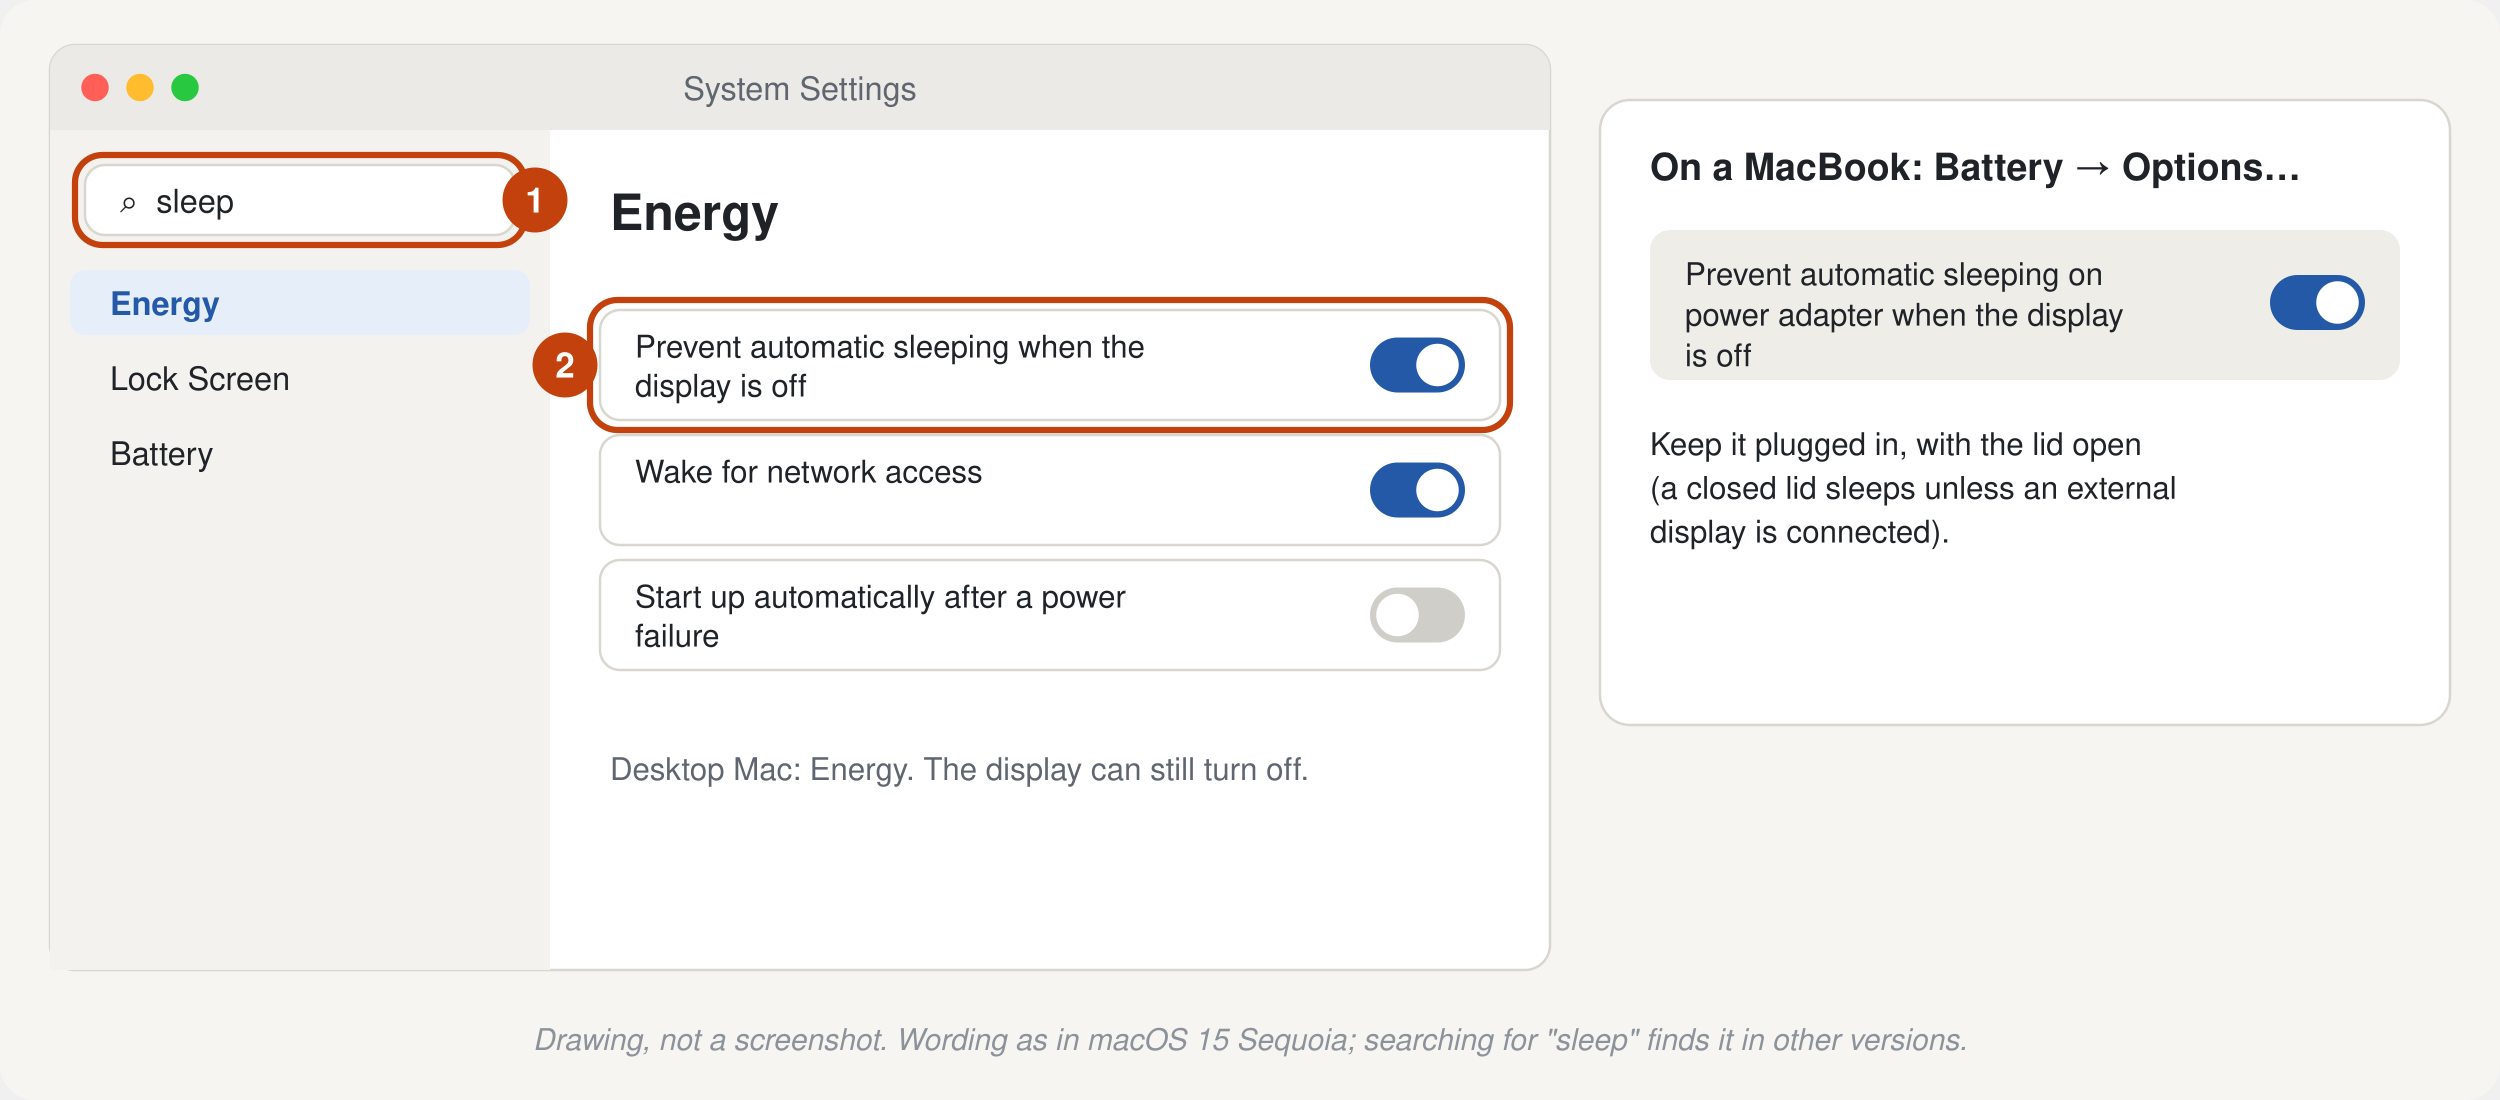
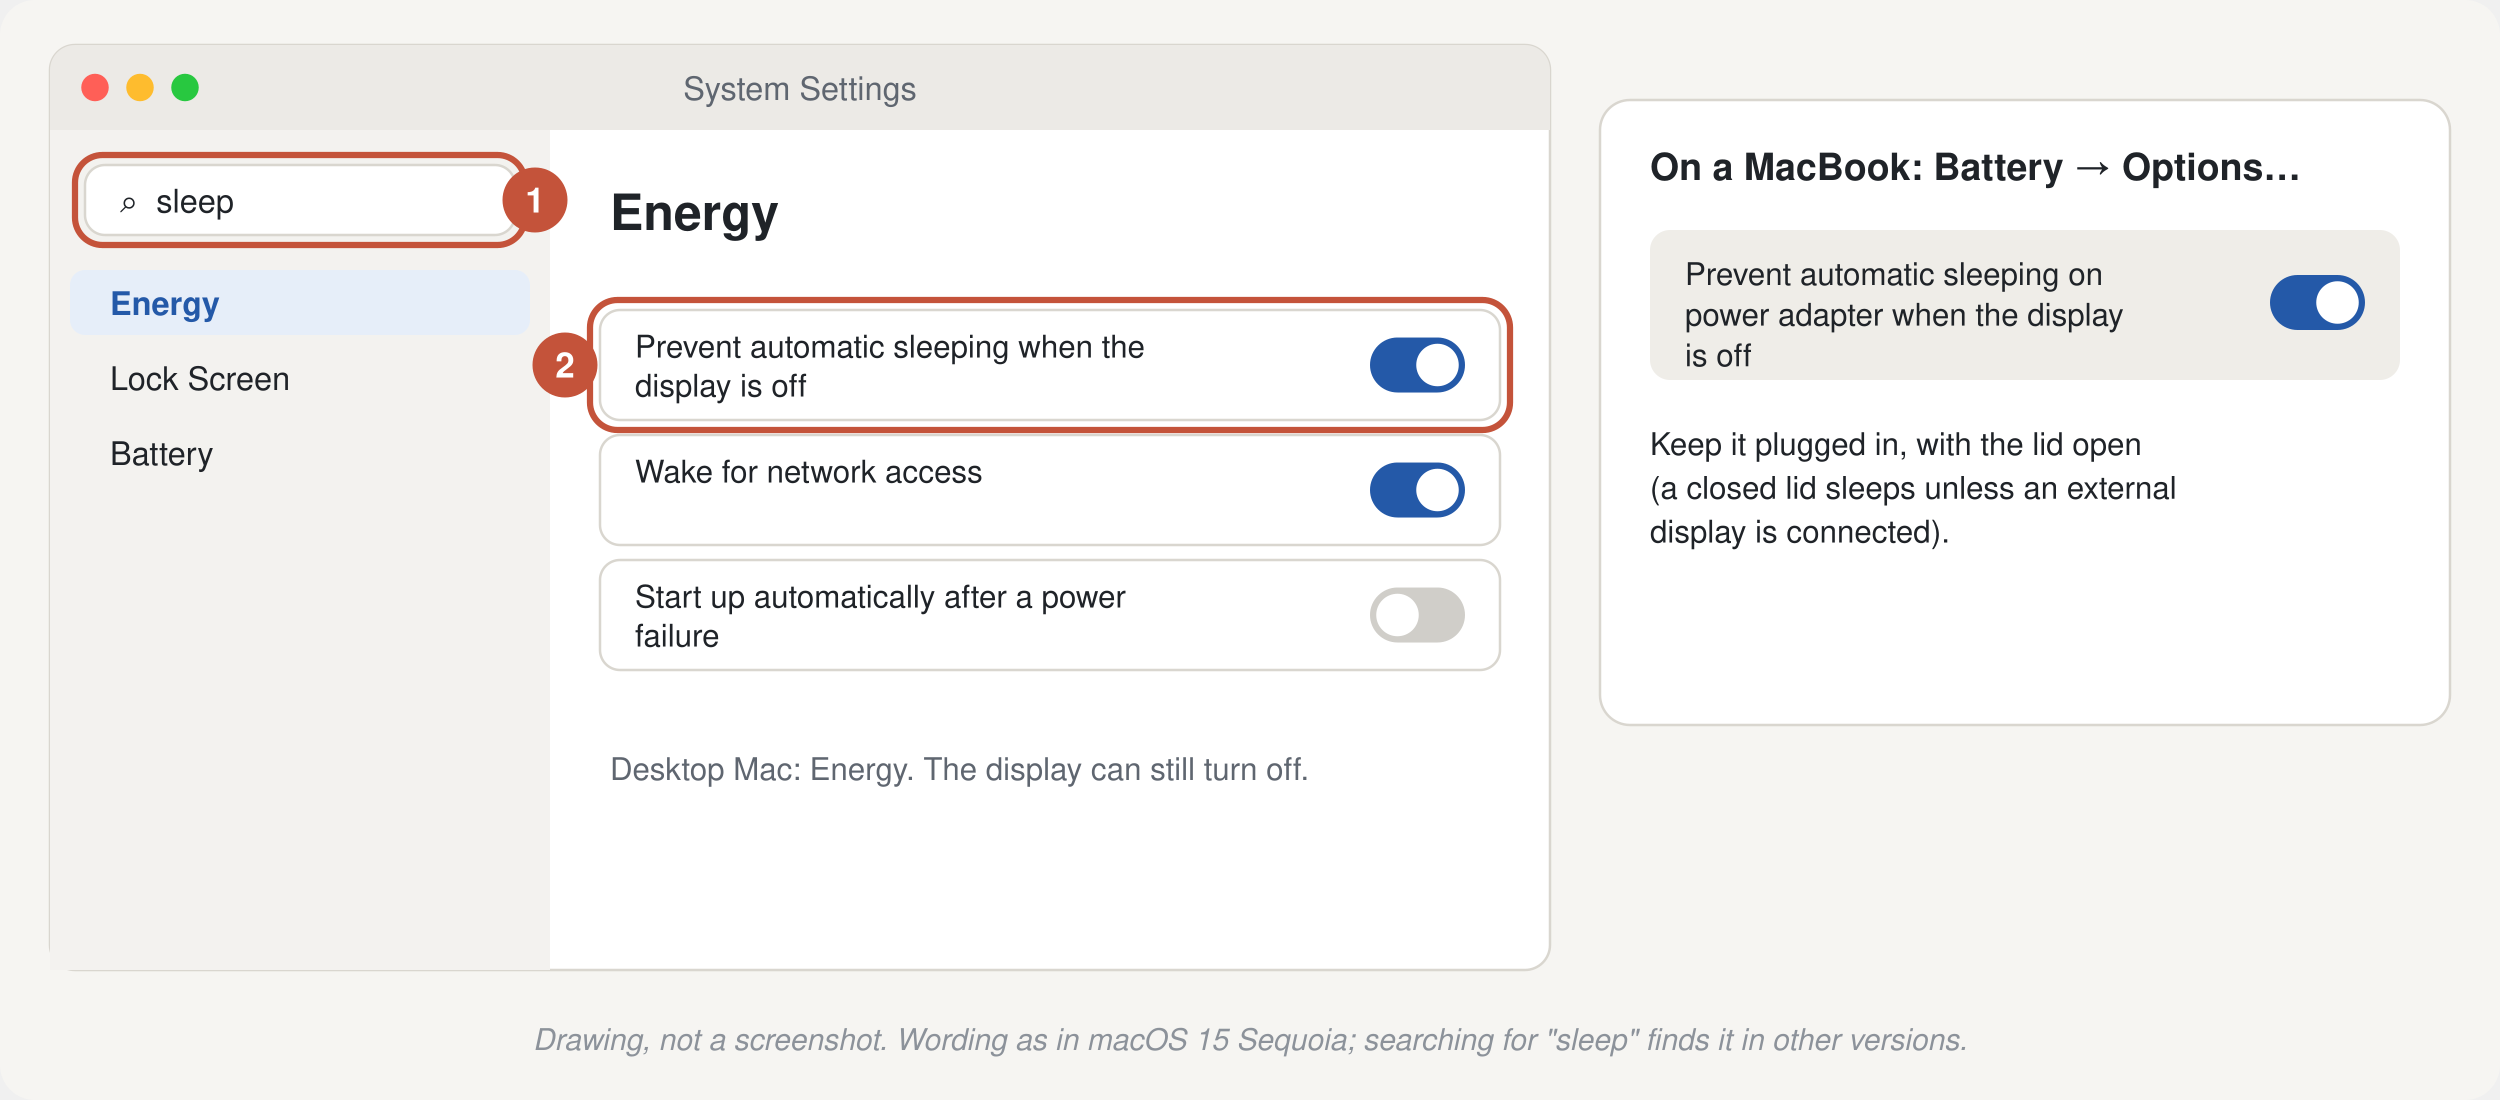
<svg xmlns="http://www.w3.org/2000/svg" viewBox="0 0 1000 440" width="1000" height="440" role="img" aria-labelledby="t d">
  <defs>
    <marker id="arrow" viewBox="0 0 10 10" refX="9" refY="5" markerWidth="7" markerHeight="7" orient="auto-start-reverse">
      <path d="M0,0 L10,5 L0,10 z" fill="#5F6670" />
    </marker>
  </defs>
  <rect width="1000" height="440" rx="14" fill="#F6F5F2" />
  <rect x="20" y="18" width="600" height="370" rx="10" fill="#FFFFFF" stroke="#D9D6CF" stroke-width="1.0" />
  <path d="M20 28 a10 10 0 0 1 10 -10 h580 a10 10 0 0 1 10 10 v24 h-600 z" fill="#ECEAE6" />
  <circle cx="38" cy="35" r="5.5" fill="#FF5F57" />
  <circle cx="56" cy="35" r="5.5" fill="#FEBC2E" />
  <circle cx="74" cy="35" r="5.5" fill="#28C840" />
  <text x="320.0" y="40" font-family="-apple-system, BlinkMacSystemFont, 'Helvetica Neue', Helvetica, Arial, sans-serif" font-size="13" fill="#5F6670" font-weight="500" text-anchor="middle" xml:space="preserve">System Settings</text>
  <rect x="20" y="52" width="200" height="336" rx="0" fill="#F3F2EF" />
  <rect x="34" y="66" width="172" height="28" rx="8" fill="#FFFFFF" stroke="#D9D6CF" stroke-width="1.0" />
  <text x="48" y="85" font-family="-apple-system, BlinkMacSystemFont, 'Helvetica Neue', Helvetica, Arial, sans-serif" font-size="13" fill="#1F2328" font-weight="400" text-anchor="start" xml:space="preserve">⌕  sleep</text>
-   <rect x="30" y="62" width="180" height="36" rx="11" fill="none" stroke="#C2410C" stroke-width="2.5" />
-   <circle cx="214" cy="80" r="13" fill="#C2410C" />
+   <rect x="30" y="62" width="180" height="36" rx="11" fill="none" stroke="#C4533A" stroke-width="2.5" />
+   <circle cx="214" cy="80" r="13" fill="#C4533A" />
  <text x="214" y="85" font-family="-apple-system, BlinkMacSystemFont, 'Helvetica Neue', Helvetica, Arial, sans-serif" font-size="14" fill="#FFFFFF" font-weight="700" text-anchor="middle" xml:space="preserve">1</text>
  <rect x="28" y="108" width="184" height="26" rx="6" fill="#E6EEF9" />
  <text x="44" y="126" font-family="-apple-system, BlinkMacSystemFont, 'Helvetica Neue', Helvetica, Arial, sans-serif" font-size="13" fill="#2459A8" font-weight="600" text-anchor="start" xml:space="preserve">Energy</text>
  <text x="44" y="156" font-family="-apple-system, BlinkMacSystemFont, 'Helvetica Neue', Helvetica, Arial, sans-serif" font-size="13" fill="#1F2328" font-weight="400" text-anchor="start" xml:space="preserve">Lock Screen</text>
  <text x="44" y="186" font-family="-apple-system, BlinkMacSystemFont, 'Helvetica Neue', Helvetica, Arial, sans-serif" font-size="13" fill="#1F2328" font-weight="400" text-anchor="start" xml:space="preserve">Battery</text>
  <text x="244" y="92" font-family="-apple-system, BlinkMacSystemFont, 'Helvetica Neue', Helvetica, Arial, sans-serif" font-size="20" fill="#1F2328" font-weight="700" text-anchor="start" xml:space="preserve">Energy</text>
  <rect x="240" y="124" width="360" height="44" rx="8" fill="#FFFFFF" stroke="#D9D6CF" stroke-width="1.0" />
  <text x="254" y="143.0" font-family="-apple-system, BlinkMacSystemFont, 'Helvetica Neue', Helvetica, Arial, sans-serif" font-size="12.5" fill="#1F2328" font-weight="400" text-anchor="start" xml:space="preserve">Prevent automatic sleeping when the</text>
  <text x="254" y="158.625" font-family="-apple-system, BlinkMacSystemFont, 'Helvetica Neue', Helvetica, Arial, sans-serif" font-size="12.5" fill="#1F2328" font-weight="400" text-anchor="start" xml:space="preserve">display is off</text>
  <rect x="548" y="135" width="38" height="22" rx="11" fill="#2459A8" />
  <circle cx="575" cy="146" r="8.5" fill="#FFFFFF" />
  <rect x="240" y="174" width="360" height="44" rx="8" fill="#FFFFFF" stroke="#D9D6CF" stroke-width="1.0" />
  <text x="254" y="193.0" font-family="-apple-system, BlinkMacSystemFont, 'Helvetica Neue', Helvetica, Arial, sans-serif" font-size="12.5" fill="#1F2328" font-weight="400" text-anchor="start" xml:space="preserve">Wake for network access</text>
  <rect x="548" y="185" width="38" height="22" rx="11" fill="#2459A8" />
  <circle cx="575" cy="196" r="8.5" fill="#FFFFFF" />
  <rect x="240" y="224" width="360" height="44" rx="8" fill="#FFFFFF" stroke="#D9D6CF" stroke-width="1.0" />
  <text x="254" y="243.0" font-family="-apple-system, BlinkMacSystemFont, 'Helvetica Neue', Helvetica, Arial, sans-serif" font-size="12.5" fill="#1F2328" font-weight="400" text-anchor="start" xml:space="preserve">Start up automatically after a power</text>
  <text x="254" y="258.625" font-family="-apple-system, BlinkMacSystemFont, 'Helvetica Neue', Helvetica, Arial, sans-serif" font-size="12.5" fill="#1F2328" font-weight="400" text-anchor="start" xml:space="preserve">failure</text>
  <rect x="548" y="235" width="38" height="22" rx="11" fill="#D0CEC9" />
  <circle cx="559" cy="246" r="8.5" fill="#FFFFFF" />
-   <rect x="236" y="120" width="368" height="52" rx="11" fill="none" stroke="#C2410C" stroke-width="2.5" />
-   <circle cx="226" cy="146" r="13" fill="#C2410C" />
+   <rect x="236" y="120" width="368" height="52" rx="11" fill="none" stroke="#C4533A" stroke-width="2.5" />
+   <circle cx="226" cy="146" r="13" fill="#C4533A" />
  <text x="226" y="151" font-family="-apple-system, BlinkMacSystemFont, 'Helvetica Neue', Helvetica, Arial, sans-serif" font-size="14" fill="#FFFFFF" font-weight="700" text-anchor="middle" xml:space="preserve">2</text>
  <text x="244" y="312" font-family="-apple-system, BlinkMacSystemFont, 'Helvetica Neue', Helvetica, Arial, sans-serif" font-size="12.5" fill="#5F6670" font-weight="400" text-anchor="start" xml:space="preserve">Desktop Mac: Energy. The display can still turn off.</text>
  <rect x="640" y="40" width="340" height="250" rx="12" fill="#FFFFFF" stroke="#D9D6CF" stroke-width="1.0" />
  <text x="660" y="72" font-family="-apple-system, BlinkMacSystemFont, 'Helvetica Neue', Helvetica, Arial, sans-serif" font-size="15" fill="#1F2328" font-weight="700" text-anchor="start" xml:space="preserve">On a MacBook: Battery → Options…</text>
  <rect x="660" y="92" width="300" height="60" rx="8" fill="#EFEDE8" />
  <text x="674" y="114.0" font-family="-apple-system, BlinkMacSystemFont, 'Helvetica Neue', Helvetica, Arial, sans-serif" font-size="12.5" fill="#1F2328" font-weight="400" text-anchor="start" xml:space="preserve">Prevent automatic sleeping on</text>
  <text x="674" y="130.25" font-family="-apple-system, BlinkMacSystemFont, 'Helvetica Neue', Helvetica, Arial, sans-serif" font-size="12.5" fill="#1F2328" font-weight="400" text-anchor="start" xml:space="preserve">power adapter when the display</text>
  <text x="674" y="146.5" font-family="-apple-system, BlinkMacSystemFont, 'Helvetica Neue', Helvetica, Arial, sans-serif" font-size="12.5" fill="#1F2328" font-weight="400" text-anchor="start" xml:space="preserve">is off</text>
  <rect x="908" y="110" width="38" height="22" rx="11" fill="#2459A8" />
  <circle cx="935" cy="121" r="8.5" fill="#FFFFFF" />
  <text x="660" y="182.0" font-family="-apple-system, BlinkMacSystemFont, 'Helvetica Neue', Helvetica, Arial, sans-serif" font-size="12.5" fill="#1F2328" font-weight="400" text-anchor="start" xml:space="preserve">Keep it plugged in, with the lid open</text>
  <text x="660" y="199.5" font-family="-apple-system, BlinkMacSystemFont, 'Helvetica Neue', Helvetica, Arial, sans-serif" font-size="12.5" fill="#1F2328" font-weight="400" text-anchor="start" xml:space="preserve">(a closed lid sleeps unless an external</text>
  <text x="660" y="217.0" font-family="-apple-system, BlinkMacSystemFont, 'Helvetica Neue', Helvetica, Arial, sans-serif" font-size="12.5" fill="#1F2328" font-weight="400" text-anchor="start" xml:space="preserve">display is connected).</text>
  <text x="500.0" y="420" font-family="-apple-system, BlinkMacSystemFont, 'Helvetica Neue', Helvetica, Arial, sans-serif" font-size="12" fill="#8C929A" font-weight="400" text-anchor="middle" font-style="italic" xml:space="preserve">Drawing, not a screenshot. Wording as in macOS 15 Sequoia; searching for "sleep" finds it in other versions.</text>
</svg>
